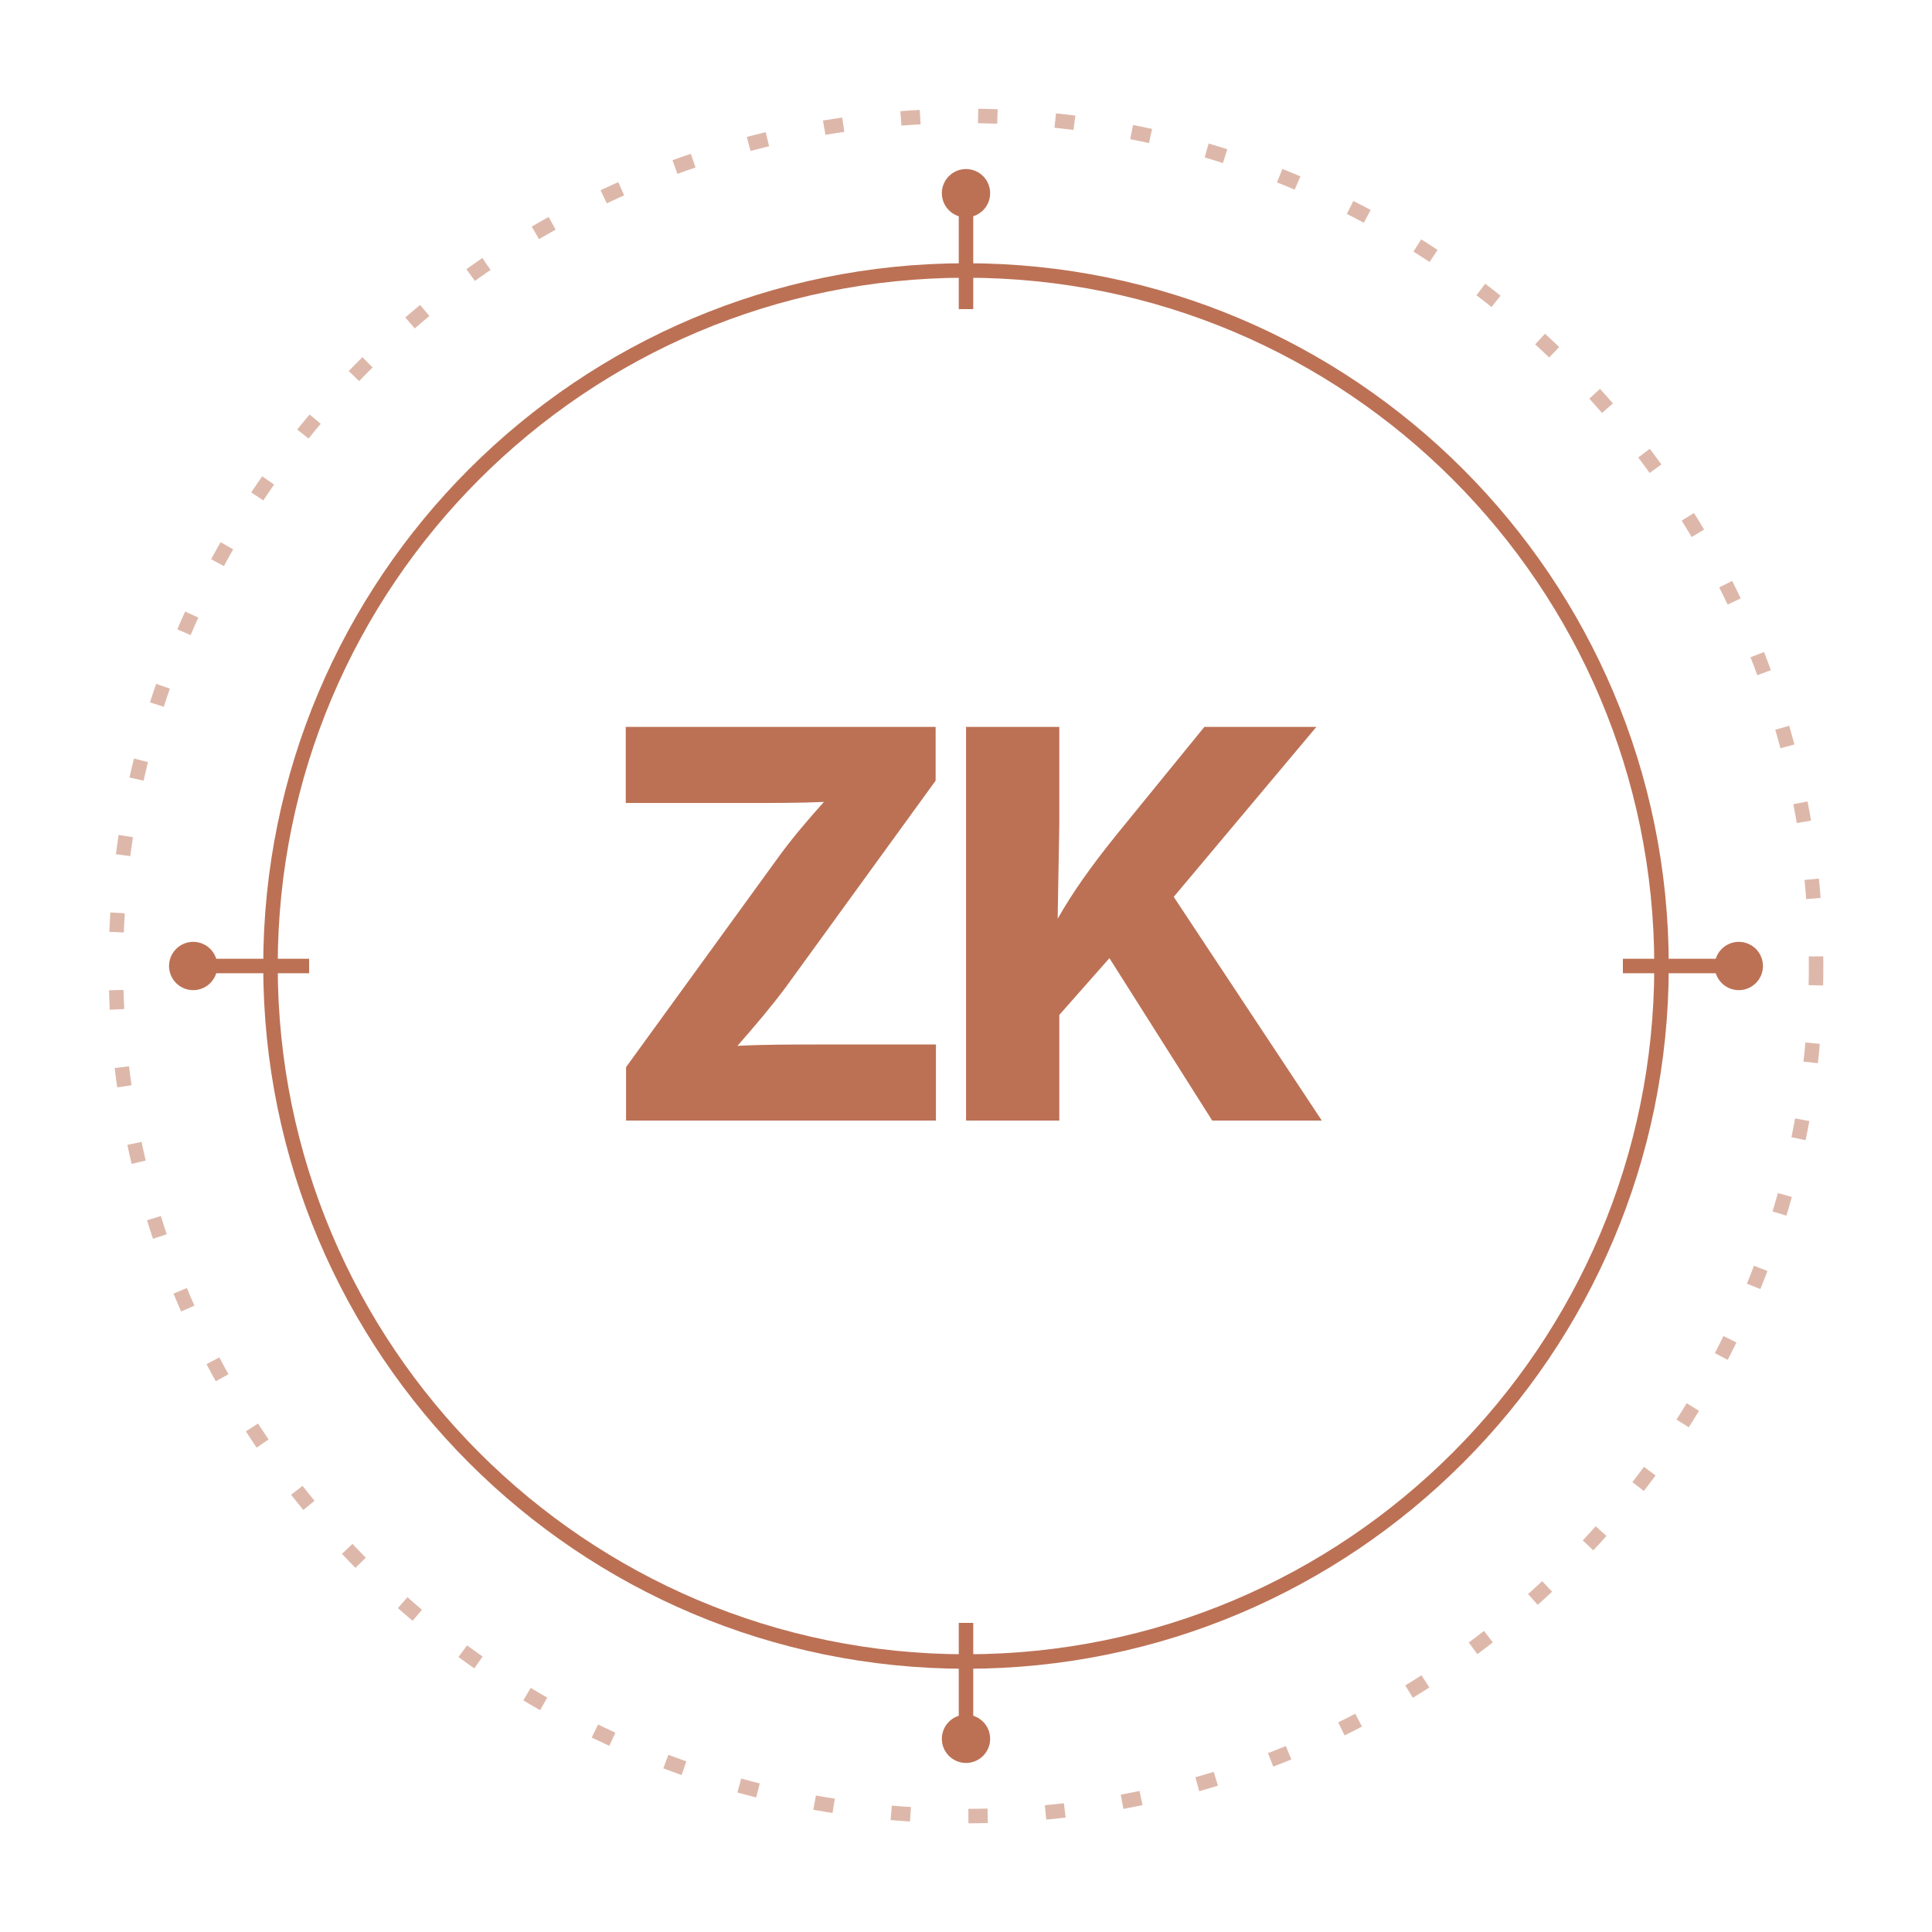
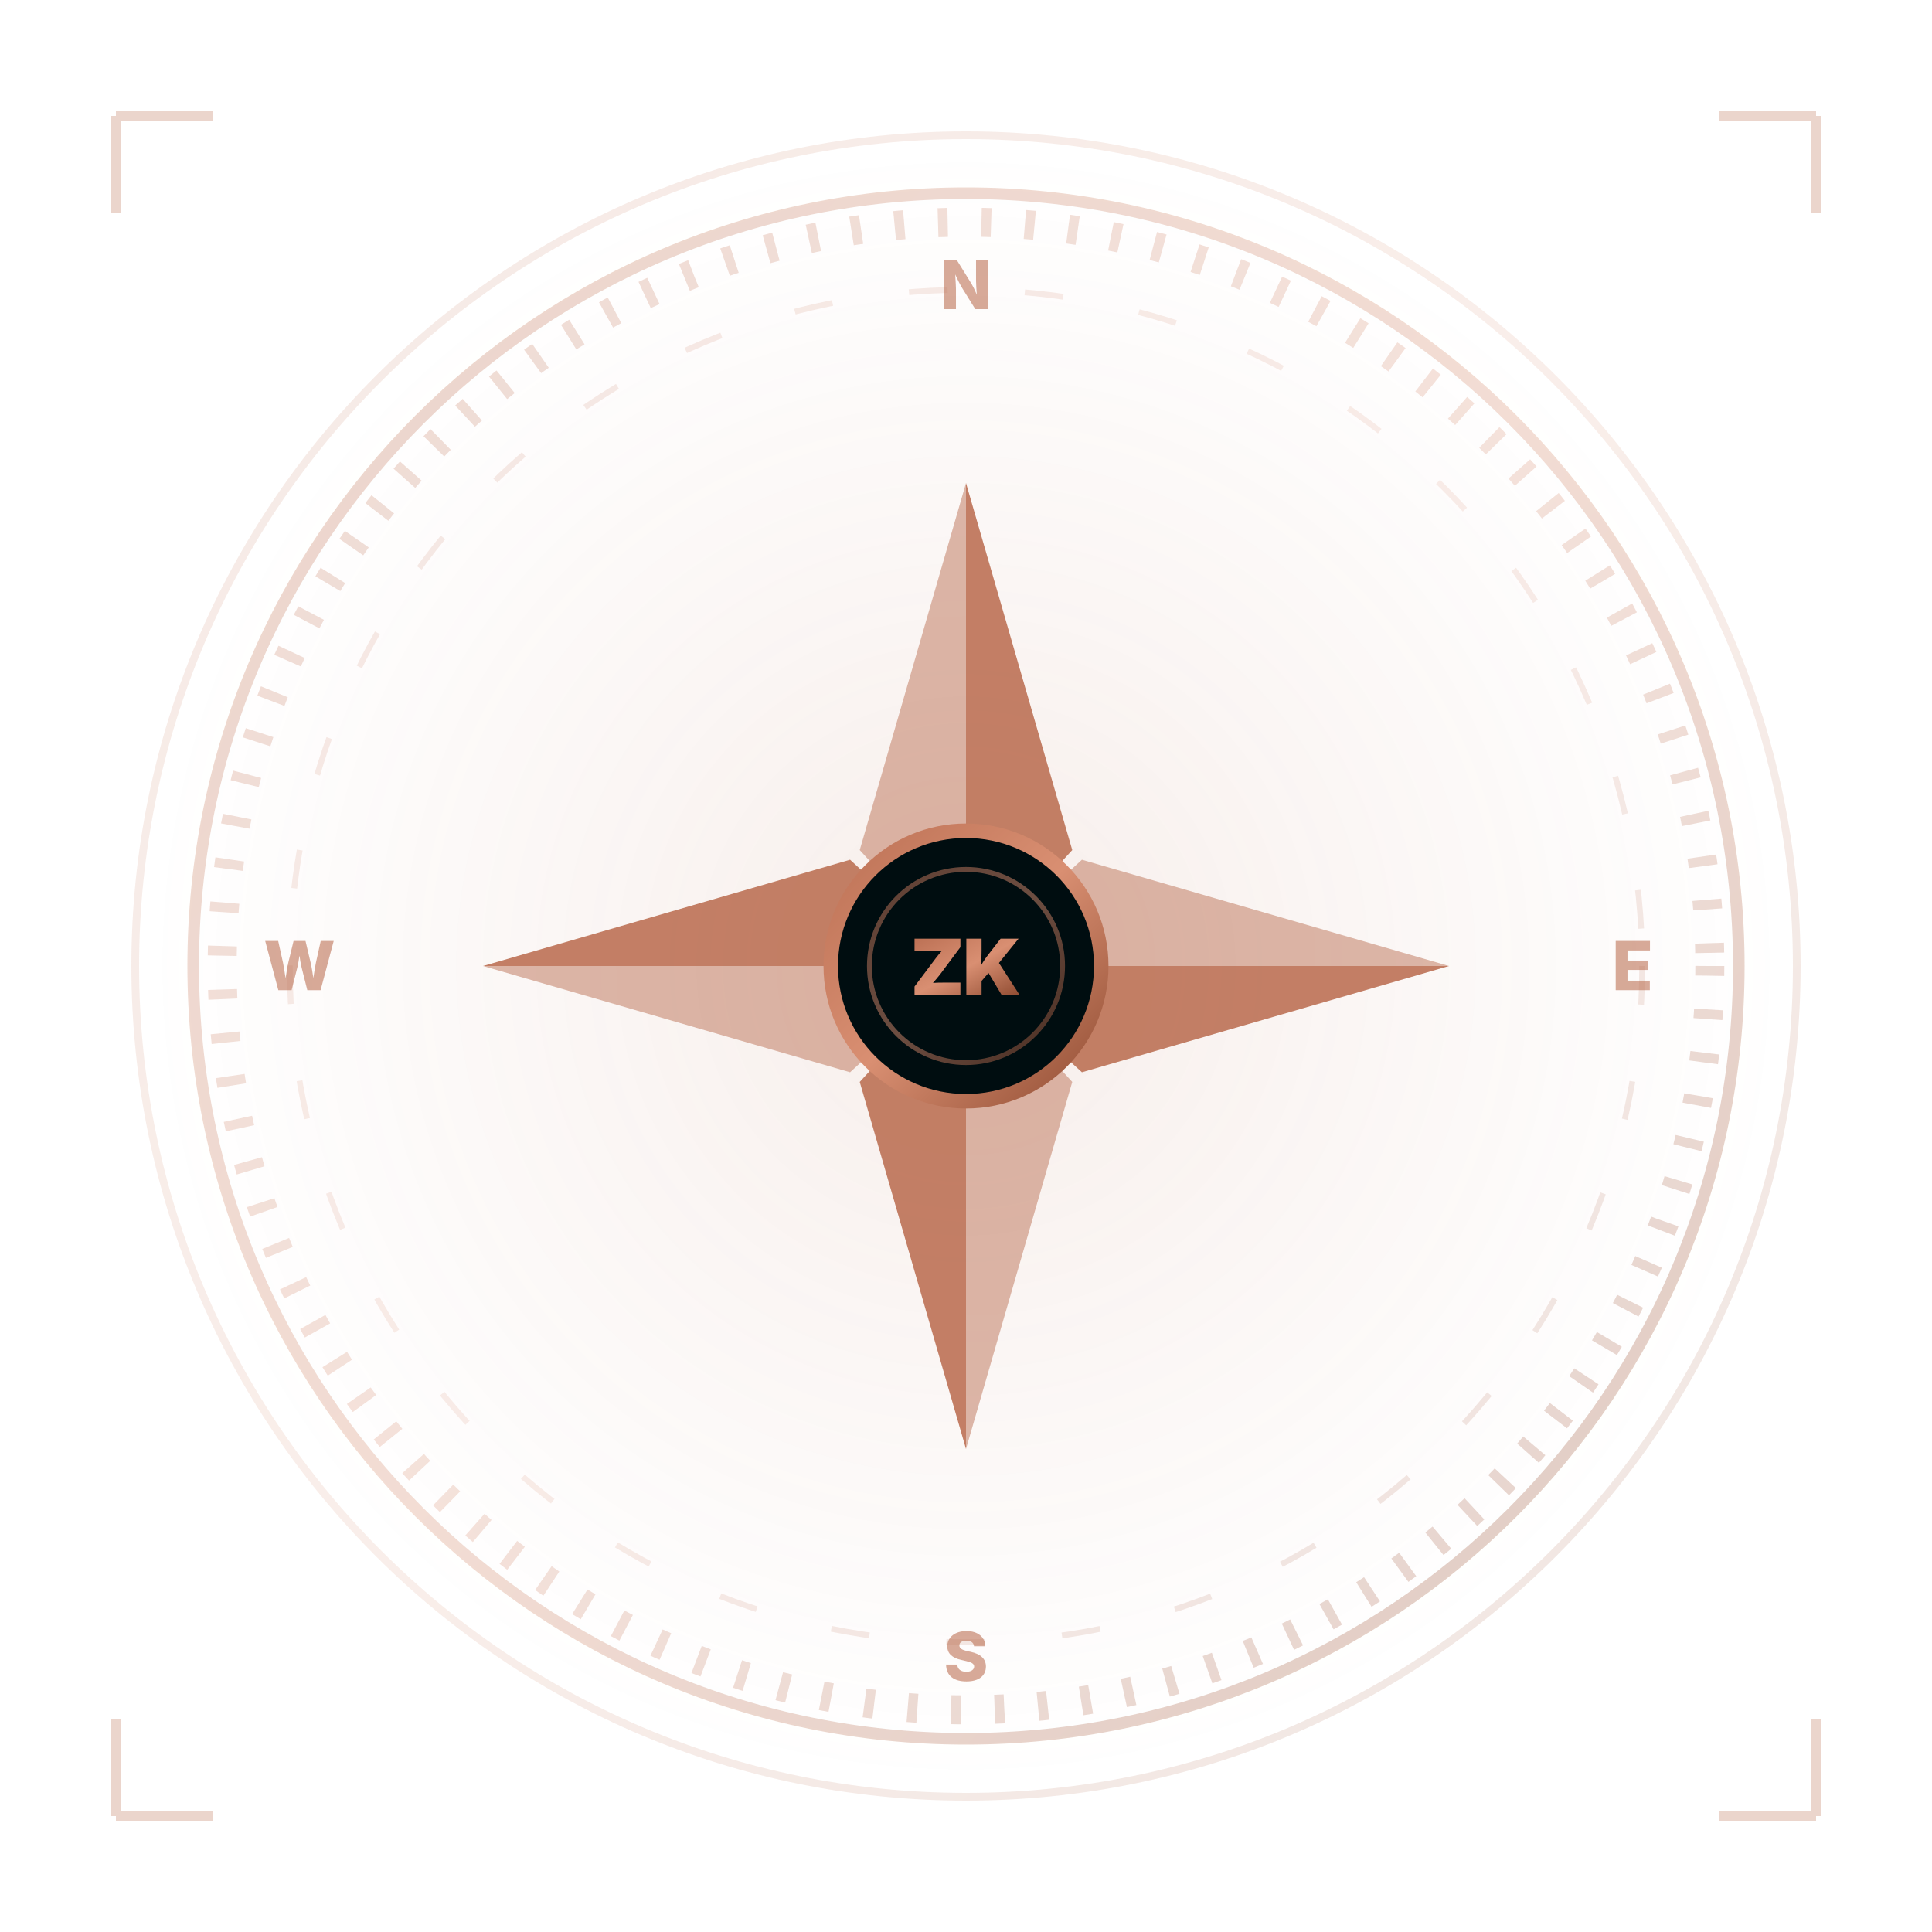
<svg xmlns="http://www.w3.org/2000/svg" width="200" height="200" viewBox="0 0 200 200" fill="none">
-   <circle cx="100" cy="100" r="88" fill="none" stroke="#bc7155" stroke-width="1.5" stroke-dasharray="2 6" opacity="0.5" />
-   <circle cx="100" cy="100" r="72" fill="none" stroke="#bc7155" stroke-width="1.5" />
-   <line x1="100" y1="20" x2="100" y2="32" stroke="#bc7155" stroke-width="1.5" />
-   <line x1="100" y1="168" x2="100" y2="180" stroke="#bc7155" stroke-width="1.5" />
-   <line x1="20" y1="100" x2="32" y2="100" stroke="#bc7155" stroke-width="1.5" />
-   <line x1="168" y1="100" x2="180" y2="100" stroke="#bc7155" stroke-width="1.5" />
-   <text x="100" y="116" text-anchor="middle" font-family="Inter, sans-serif" font-size="56" font-weight="800" fill="#bc7155" letter-spacing="-3">ZK</text>
-   <circle cx="100" cy="20" r="2.5" fill="#bc7155" />
-   <circle cx="100" cy="180" r="2.5" fill="#bc7155" />
-   <circle cx="20" cy="100" r="2.5" fill="#bc7155" />
-   <circle cx="180" cy="100" r="2.5" fill="#bc7155" />
+   <defs>
+     <linearGradient id="sienna-gradient" x1="0%" y1="0%" x2="100%" y2="100%">
+       <stop offset="0%" stop-color="#bc7155" />
+       <stop offset="50%" stop-color="#d98f72" />
+       <stop offset="100%" stop-color="#914d33" />
+     </linearGradient>
+     <radialGradient id="glow-bg" cx="50%" cy="50%" r="50%">
+       <stop offset="0%" stop-color="#bc7155" stop-opacity="0.12" />
+       <stop offset="100%" stop-color="#bc7155" stop-opacity="0" />
+     </radialGradient>
+   </defs>
+   <g stroke="#bc7155" stroke-width="1" opacity="0.3">
+     <path d="M12 12 L12 22 M12 12 L22 12" />
+     <path d="M188 12 L188 22 M188 12 L178 12" />
+     <path d="M12 188 L12 178 M12 188 L22 188" />
+     <path d="M188 188 L188 178 M188 188 L178 188" />
+   </g>
+   <circle cx="100" cy="100" r="85" fill="url(#glow-bg)" />
+   <circle cx="100" cy="100" r="86" stroke="url(#sienna-gradient)" stroke-width="0.8" opacity="0.15" />
+   <circle cx="100" cy="100" r="80" stroke="url(#sienna-gradient)" stroke-width="1.2" opacity="0.3" />
+   <circle cx="100" cy="100" r="77" stroke="url(#sienna-gradient)" stroke-width="3" stroke-dasharray="1 3.5" opacity="0.25" />
+   <circle cx="100" cy="100" r="70" stroke="url(#sienna-gradient)" stroke-width="0.6" stroke-dasharray="4 8" opacity="0.15" />
+   <g stroke="url(#sienna-gradient)" stroke-width="0.6" opacity="0.2">
+     <line x1="100" y1="20" x2="100" y2="180" stroke-dasharray="3 6" />
+     <line x1="20" y1="100" x2="180" y2="100" stroke-dasharray="3 6" />
+   </g>
+   <g font-family="Inter, system-ui, sans-serif" font-size="7" font-weight="800" fill="#bc7155" letter-spacing="0.05em" opacity="0.6">
+     <text x="100" y="32" text-anchor="middle">N</text>
+     <text x="169" y="102.5" text-anchor="middle">E</text>
+     <text x="100" y="174" text-anchor="middle">S</text>
+     <text x="31" y="102.5" text-anchor="middle">W</text>
+   </g>
+   <g transform="translate(100, 100)">
+     <path d="M0 0 L0 -50 L11 -12 Z" fill="#bc7155" opacity="0.9" />
+     <path d="M0 0 L0 -50 L-11 -12 Z" fill="#bc7155" opacity="0.5" />
+     <path d="M0 0 L50 0 L12 11 Z" fill="#bc7155" opacity="0.9" />
+     <path d="M0 0 L50 0 L12 -11 Z" fill="#bc7155" opacity="0.5" />
+     <path d="M0 0 L0 50 L-11 12 Z" fill="#bc7155" opacity="0.9" />
+     <path d="M0 0 L0 50 L11 12 Z" fill="#bc7155" opacity="0.5" />
+     <path d="M0 0 L-50 0 L-12 -11 Z" fill="#bc7155" opacity="0.9" />
+     <path d="M0 0 L-50 0 L-12 11 Z" fill="#bc7155" opacity="0.5" />
+     <path d="M0 0 L22 -22 L8 -8 Z" fill="#bc7155" opacity="0.8" />
+     <path d="M0 0 L22 -22 L8 -8 Z" fill="#bc7155" opacity="0.4" transform="scale(1, -1)" />
+     <path d="M0 0 L-22 -22 L-8 -8 Z" fill="#bc7155" opacity="0.8" transform="scale(1, -1)" />
+     <path d="M0 0 L-22 -22 L-8 -8 Z" fill="#bc7155" opacity="0.4" />
+   </g>
+   <circle cx="100" cy="100" r="14" fill="#000d10" stroke="url(#sienna-gradient)" stroke-width="1.5" />
+   <circle cx="100" cy="100" r="10" stroke="url(#sienna-gradient)" stroke-width="0.5" opacity="0.5" />
+   <text x="100" y="103" text-anchor="middle" font-family="Inter, system-ui, sans-serif" font-size="8" font-weight="900" fill="url(#sienna-gradient)" letter-spacing="-0.02em">ZK</text>
</svg>
